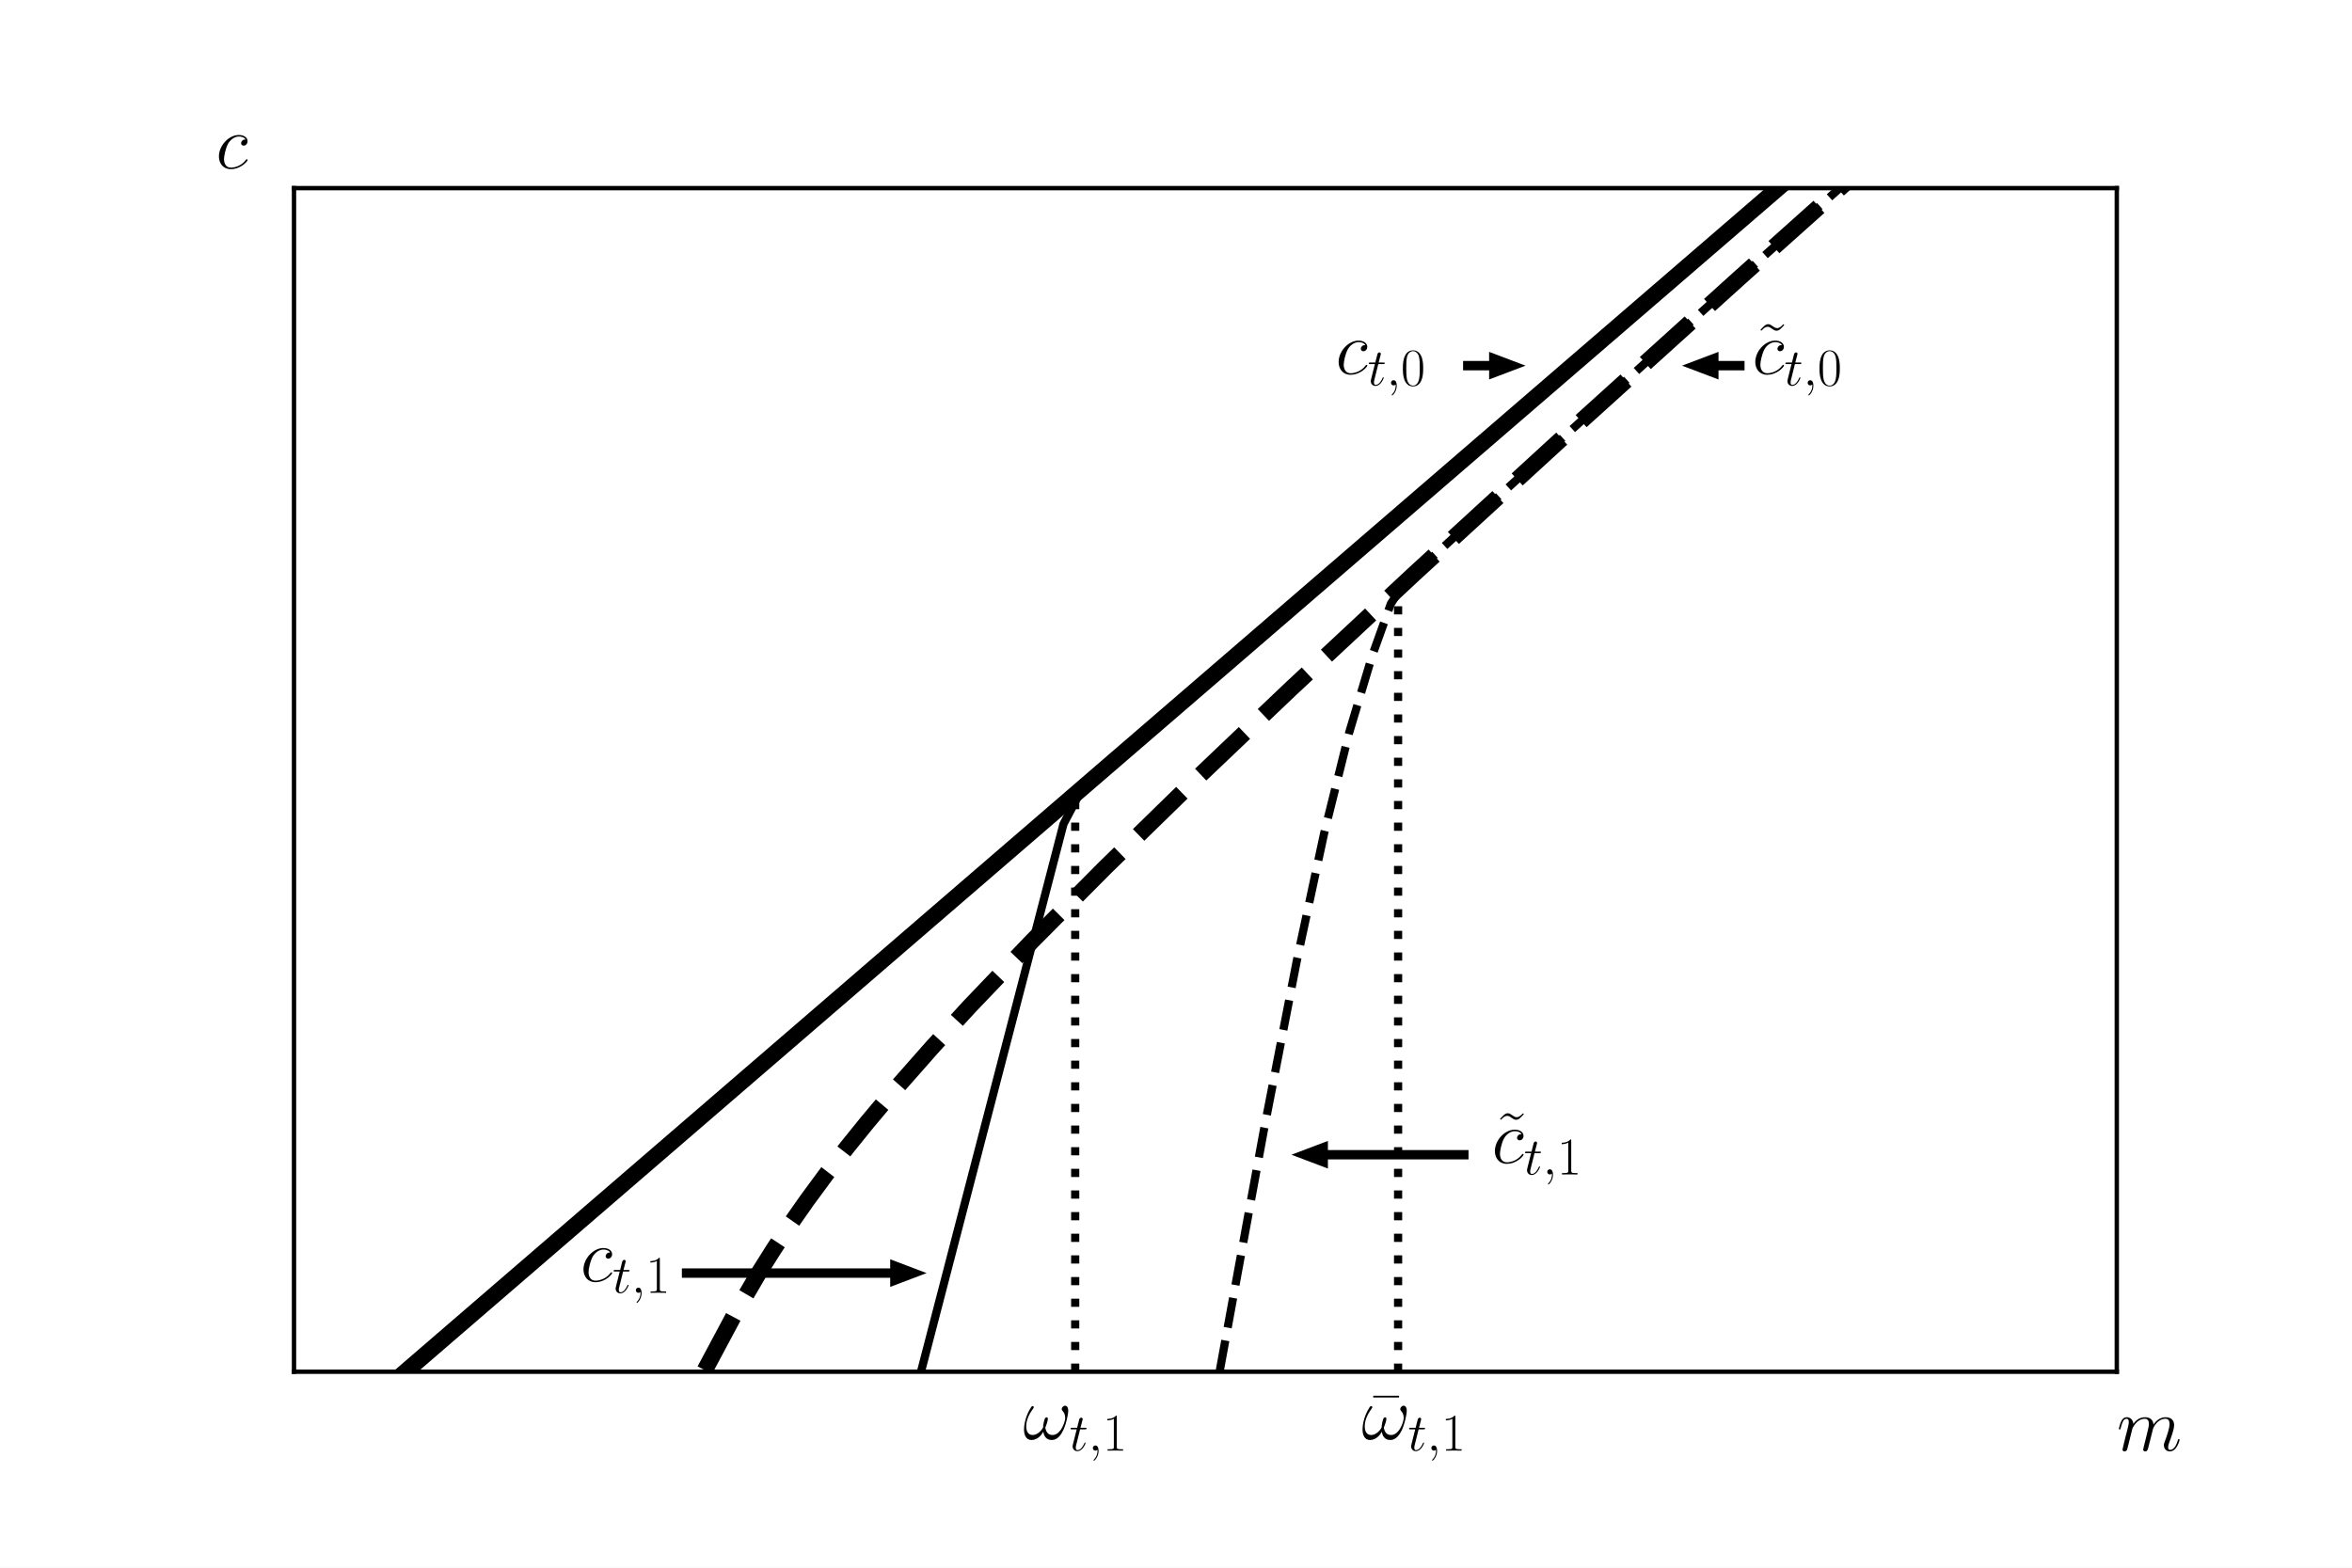
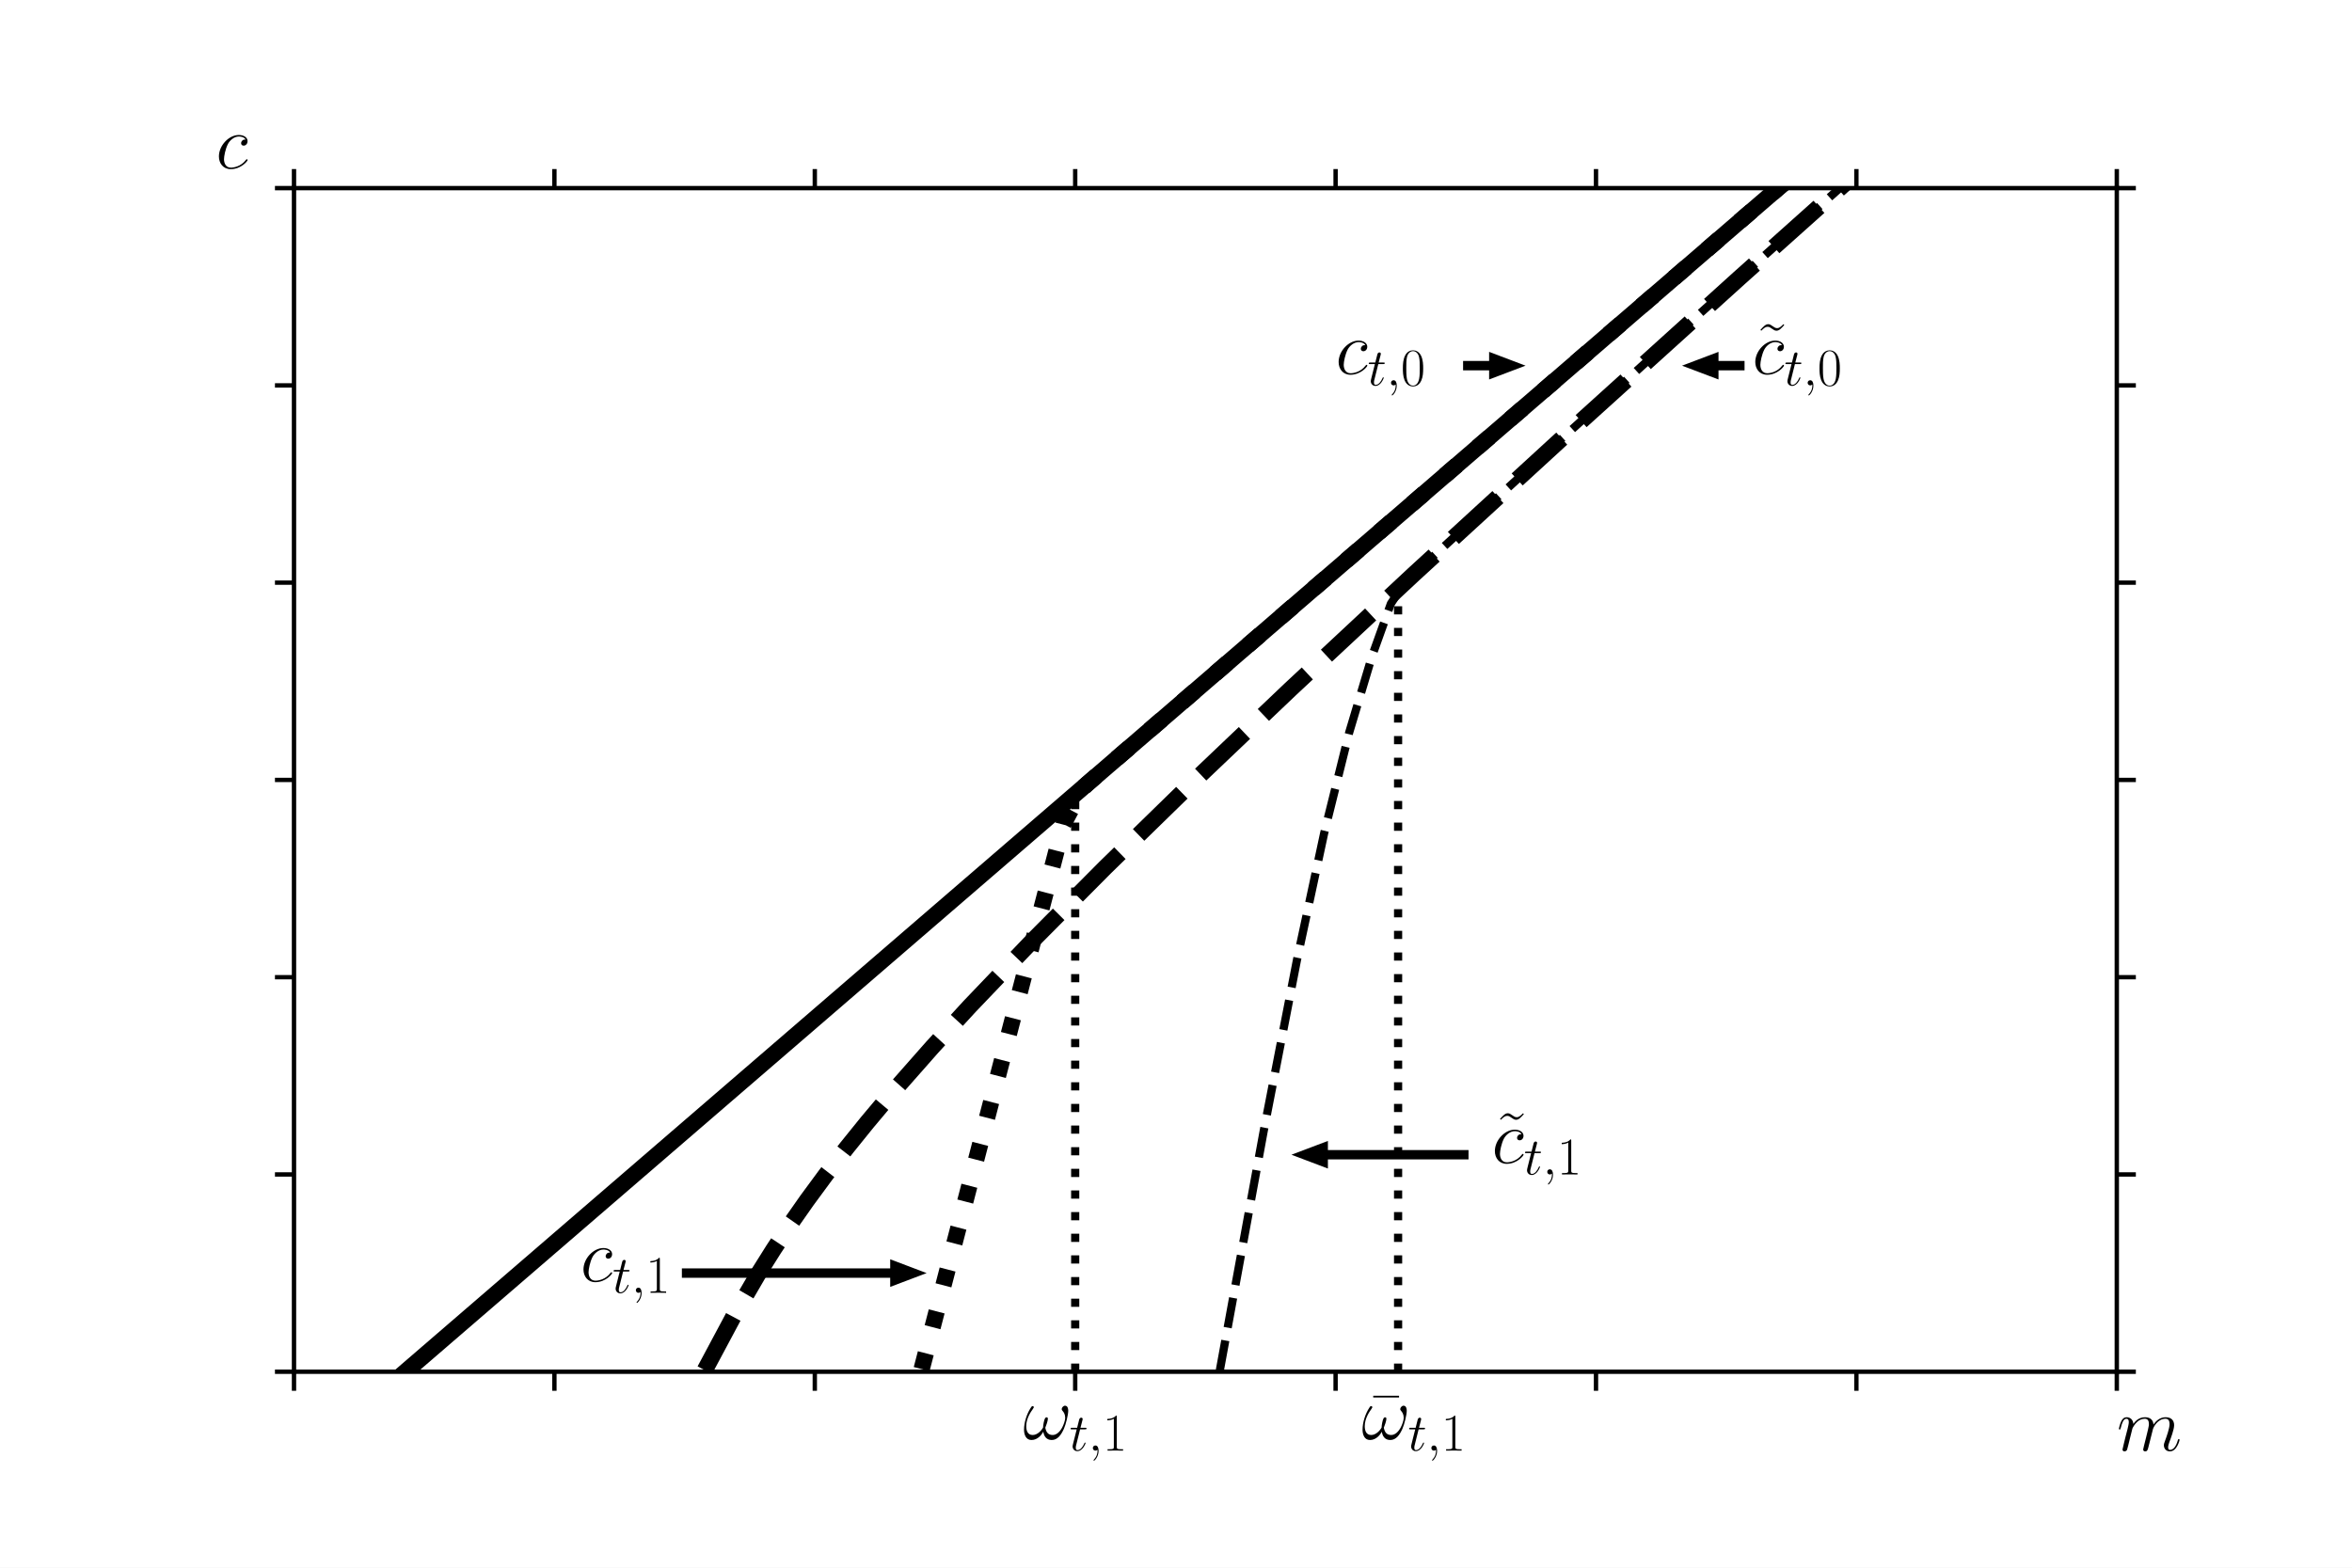
<svg xmlns="http://www.w3.org/2000/svg" xmlns:xlink="http://www.w3.org/1999/xlink" height="288pt" version="1.1" viewBox="0 0 432 288" width="432pt">
  <defs>
    <style type="text/css">
- *{stroke-linecap:butt;stroke-linejoin:round;}
+ *{stroke-linecap:butt;stroke-linejoin:round;white-space:pre;}
  </style>
  </defs>
  <g id="figure_1">
    <g id="patch_1">
      <path d="M 0 288  L 432 288  L 432 0  L 0 0  z " style="fill:#ffffff;" />
    </g>
    <g id="axes_1">
      <g id="patch_2">
        <path d="M 54 252  L 388.8 252  L 388.8 34.56  L 54 34.56  z " style="fill:#ffffff;" />
      </g>
      <g id="patch_3">
-         <path clip-path="url(#p3da072e352)" d="M 310.361 67.176  L 315.144 65.364  L 315.144 66.814  L 319.927 66.814  L 319.927 67.538  L 315.144 67.538  L 315.144 68.988  z " style="stroke:#000000;stroke-linejoin:miter;" />
+         <path clip-path="url(#pfd1810aed2)" d="M 310.361 67.176  L 315.144 65.364  L 315.144 66.814  L 319.927 66.814  L 319.927 67.538  L 315.144 67.538  L 315.144 68.988  z " style="stroke:#000000;stroke-linejoin:miter;" />
      </g>
      <g id="patch_4">
-         <path clip-path="url(#p3da072e352)" d="M 278.794 67.176  L 274.011 68.988  L 274.011 67.538  L 269.229 67.538  L 269.229 66.814  L 274.011 66.814  L 274.011 65.364  z " style="stroke:#000000;stroke-linejoin:miter;" />
+         <path clip-path="url(#pfd1810aed2)" d="M 278.794 67.176  L 274.011 68.988  L 274.011 67.538  L 269.229 67.538  L 269.229 66.814  L 274.011 66.814  L 274.011 65.364  z " style="stroke:#000000;stroke-linejoin:miter;" />
      </g>
      <g id="patch_5">
-         <path clip-path="url(#p3da072e352)" d="M 238.618 212.136  L 243.401 210.324  L 243.401 211.774  L 269.229 211.774  L 269.229 212.498  L 243.401 212.498  L 243.401 213.948  z " style="stroke:#000000;stroke-linejoin:miter;" />
+         <path clip-path="url(#pfd1810aed2)" d="M 238.618 212.136  L 243.401 210.324  L 243.401 211.774  L 269.229 211.774  L 269.229 212.498  L 243.401 212.498  L 243.401 213.948  z " style="stroke:#000000;stroke-linejoin:miter;" />
      </g>
      <g id="patch_6">
-         <path clip-path="url(#p3da072e352)" d="M 168.789 233.88  L 164.006 235.692  L 164.006 234.242  L 125.743 234.242  L 125.743 233.518  L 164.006 233.518  L 164.006 232.068  z " style="stroke:#000000;stroke-linejoin:miter;" />
+         <path clip-path="url(#pfd1810aed2)" d="M 168.789 233.88  L 164.006 235.692  L 164.006 234.242  L 125.743 234.242  L 125.743 233.518  L 164.006 233.518  L 164.006 232.068  z " style="stroke:#000000;stroke-linejoin:miter;" />
      </g>
      <g id="matplotlib.axis_1">
-         <g id="xtick_1" />
-         <g id="xtick_2" />
-         <g id="xtick_3" />
-         <g id="xtick_4" />
-         <g id="xtick_5" />
-         <g id="xtick_6" />
-         <g id="xtick_7" />
-         <g id="xtick_8" />
+         <g id="xtick_1">
+           <g id="line2d_1">
+             <defs>
+               <path d="M 0 0  L 0 3.5  " id="m17dbab3697" style="stroke:#000000;stroke-width:0.8;" />
+             </defs>
+             <g>
+               <use style="stroke:#000000;stroke-width:0.8;" x="54" xlink:href="#m17dbab3697" y="252" />
+             </g>
+           </g>
+           <g id="line2d_2">
+             <defs>
+               <path d="M 0 0  L 0 -3.5  " id="m87d8ba6cc7" style="stroke:#000000;stroke-width:0.8;" />
+             </defs>
+             <g>
+               <use style="stroke:#000000;stroke-width:0.8;" x="54" xlink:href="#m87d8ba6cc7" y="34.56" />
+             </g>
+           </g>
+         </g>
+         <g id="xtick_2">
+           <g id="line2d_3">
+             <g>
+               <use style="stroke:#000000;stroke-width:0.8;" x="101.829" xlink:href="#m17dbab3697" y="252" />
+             </g>
+           </g>
+           <g id="line2d_4">
+             <g>
+               <use style="stroke:#000000;stroke-width:0.8;" x="101.829" xlink:href="#m87d8ba6cc7" y="34.56" />
+             </g>
+           </g>
+         </g>
+         <g id="xtick_3">
+           <g id="line2d_5">
+             <g>
+               <use style="stroke:#000000;stroke-width:0.8;" x="149.657" xlink:href="#m17dbab3697" y="252" />
+             </g>
+           </g>
+           <g id="line2d_6">
+             <g>
+               <use style="stroke:#000000;stroke-width:0.8;" x="149.657" xlink:href="#m87d8ba6cc7" y="34.56" />
+             </g>
+           </g>
+         </g>
+         <g id="xtick_4">
+           <g id="line2d_7">
+             <g>
+               <use style="stroke:#000000;stroke-width:0.8;" x="197.486" xlink:href="#m17dbab3697" y="252" />
+             </g>
+           </g>
+           <g id="line2d_8">
+             <g>
+               <use style="stroke:#000000;stroke-width:0.8;" x="197.486" xlink:href="#m87d8ba6cc7" y="34.56" />
+             </g>
+           </g>
+         </g>
+         <g id="xtick_5">
+           <g id="line2d_9">
+             <g>
+               <use style="stroke:#000000;stroke-width:0.8;" x="245.314" xlink:href="#m17dbab3697" y="252" />
+             </g>
+           </g>
+           <g id="line2d_10">
+             <g>
+               <use style="stroke:#000000;stroke-width:0.8;" x="245.314" xlink:href="#m87d8ba6cc7" y="34.56" />
+             </g>
+           </g>
+         </g>
+         <g id="xtick_6">
+           <g id="line2d_11">
+             <g>
+               <use style="stroke:#000000;stroke-width:0.8;" x="293.143" xlink:href="#m17dbab3697" y="252" />
+             </g>
+           </g>
+           <g id="line2d_12">
+             <g>
+               <use style="stroke:#000000;stroke-width:0.8;" x="293.143" xlink:href="#m87d8ba6cc7" y="34.56" />
+             </g>
+           </g>
+         </g>
+         <g id="xtick_7">
+           <g id="line2d_13">
+             <g>
+               <use style="stroke:#000000;stroke-width:0.8;" x="340.971" xlink:href="#m17dbab3697" y="252" />
+             </g>
+           </g>
+           <g id="line2d_14">
+             <g>
+               <use style="stroke:#000000;stroke-width:0.8;" x="340.971" xlink:href="#m87d8ba6cc7" y="34.56" />
+             </g>
+           </g>
+         </g>
+         <g id="xtick_8">
+           <g id="line2d_15">
+             <g>
+               <use style="stroke:#000000;stroke-width:0.8;" x="388.8" xlink:href="#m17dbab3697" y="252" />
+             </g>
+           </g>
+           <g id="line2d_16">
+             <g>
+               <use style="stroke:#000000;stroke-width:0.8;" x="388.8" xlink:href="#m87d8ba6cc7" y="34.56" />
+             </g>
+           </g>
+         </g>
      </g>
      <g id="matplotlib.axis_2">
-         <g id="ytick_1" />
-         <g id="ytick_2" />
-         <g id="ytick_3" />
-         <g id="ytick_4" />
-         <g id="ytick_5" />
-         <g id="ytick_6" />
-         <g id="ytick_7" />
-       </g>
-       <g id="line2d_1">
-         <path clip-path="url(#p3da072e352)" d="M 74.683 251.808  L 367.831 -1  L 367.831 -1  " style="fill:none;stroke:#000000;stroke-linecap:square;stroke-width:3;" />
-       </g>
-       <g id="line2d_2">
-         <path clip-path="url(#p3da072e352)" d="M 129.453 251.718  L 134.815 241.683  L 139.412 233.789  L 142.093 229.518  L 145.157 224.895  L 148.221 220.518  L 151.668 215.835  L 155.498 210.878  L 159.328 206.137  L 163.924 200.664  L 171.202 192.411  L 178.096 184.887  L 189.586 172.867  L 202.992 159.375  L 218.695 144.052  L 237.08 126.555  L 259.677 105.487  L 286.488 80.905  L 319.427 51.115  L 360.792 14.122  L 377.803 -1  L 377.803 -1  " style="fill:none;stroke:#000000;stroke-dasharray:11.1,4.8;stroke-dashoffset:0;stroke-width:3;" />
-       </g>
-       <g id="line2d_3">
-         <path clip-path="url(#p3da072e352)" d="M 169.286 251.514  L 195.331 151.384  L 198.778 144.846  L 199.927 143.798  L 367.831 -1  L 367.831 -1  " style="fill:none;stroke:#000000;stroke-linecap:square;stroke-width:1.5;" />
-       </g>
-       <g id="line2d_4">
-         <path clip-path="url(#p3da072e352)" d="M 224.057 251.719  L 232.1 207.818  L 238.229 176.292  L 243.208 153.083  L 247.804 134.591  L 252.017 120.506  L 255.464 110.903  L 256.23 109.739  L 258.911 106.186  L 283.424 83.689  L 311.767 58.005  L 347.004 26.407  L 377.801 -1  L 377.801 -1  " style="fill:none;stroke:#000000;stroke-dasharray:5.55,2.4;stroke-dashoffset:0;stroke-width:1.5;" />
-       </g>
-       <g id="line2d_5">
-         <path clip-path="url(#p3da072e352)" d="M 197.486 252  L 197.486 146.904  " style="fill:none;stroke:#000000;stroke-dasharray:1.5,2.475;stroke-dashoffset:0;stroke-width:1.5;" />
-       </g>
-       <g id="line2d_6">
-         <path clip-path="url(#p3da072e352)" d="M 256.793 252  L 256.793 107.04  " style="fill:none;stroke:#000000;stroke-dasharray:1.5,2.475;stroke-dashoffset:0;stroke-width:1.5;" />
+         <g id="ytick_1">
+           <g id="line2d_17">
+             <defs>
+               <path d="M 0 0  L -3.5 0  " id="m01e9c07ad0" style="stroke:#000000;stroke-width:0.8;" />
+             </defs>
+             <g>
+               <use style="stroke:#000000;stroke-width:0.8;" x="54" xlink:href="#m01e9c07ad0" y="252" />
+             </g>
+           </g>
+           <g id="line2d_18">
+             <defs>
+               <path d="M 0 0  L 3.5 0  " id="m0277b932fb" style="stroke:#000000;stroke-width:0.8;" />
+             </defs>
+             <g>
+               <use style="stroke:#000000;stroke-width:0.8;" x="388.8" xlink:href="#m0277b932fb" y="252" />
+             </g>
+           </g>
+         </g>
+         <g id="ytick_2">
+           <g id="line2d_19">
+             <g>
+               <use style="stroke:#000000;stroke-width:0.8;" x="54" xlink:href="#m01e9c07ad0" y="215.76" />
+             </g>
+           </g>
+           <g id="line2d_20">
+             <g>
+               <use style="stroke:#000000;stroke-width:0.8;" x="388.8" xlink:href="#m0277b932fb" y="215.76" />
+             </g>
+           </g>
+         </g>
+         <g id="ytick_3">
+           <g id="line2d_21">
+             <g>
+               <use style="stroke:#000000;stroke-width:0.8;" x="54" xlink:href="#m01e9c07ad0" y="179.52" />
+             </g>
+           </g>
+           <g id="line2d_22">
+             <g>
+               <use style="stroke:#000000;stroke-width:0.8;" x="388.8" xlink:href="#m0277b932fb" y="179.52" />
+             </g>
+           </g>
+         </g>
+         <g id="ytick_4">
+           <g id="line2d_23">
+             <g>
+               <use style="stroke:#000000;stroke-width:0.8;" x="54" xlink:href="#m01e9c07ad0" y="143.28" />
+             </g>
+           </g>
+           <g id="line2d_24">
+             <g>
+               <use style="stroke:#000000;stroke-width:0.8;" x="388.8" xlink:href="#m0277b932fb" y="143.28" />
+             </g>
+           </g>
+         </g>
+         <g id="ytick_5">
+           <g id="line2d_25">
+             <g>
+               <use style="stroke:#000000;stroke-width:0.8;" x="54" xlink:href="#m01e9c07ad0" y="107.04" />
+             </g>
+           </g>
+           <g id="line2d_26">
+             <g>
+               <use style="stroke:#000000;stroke-width:0.8;" x="388.8" xlink:href="#m0277b932fb" y="107.04" />
+             </g>
+           </g>
+         </g>
+         <g id="ytick_6">
+           <g id="line2d_27">
+             <g>
+               <use style="stroke:#000000;stroke-width:0.8;" x="54" xlink:href="#m01e9c07ad0" y="70.8" />
+             </g>
+           </g>
+           <g id="line2d_28">
+             <g>
+               <use style="stroke:#000000;stroke-width:0.8;" x="388.8" xlink:href="#m0277b932fb" y="70.8" />
+             </g>
+           </g>
+         </g>
+         <g id="ytick_7">
+           <g id="line2d_29">
+             <g>
+               <use style="stroke:#000000;stroke-width:0.8;" x="54" xlink:href="#m01e9c07ad0" y="34.56" />
+             </g>
+           </g>
+           <g id="line2d_30">
+             <g>
+               <use style="stroke:#000000;stroke-width:0.8;" x="388.8" xlink:href="#m0277b932fb" y="34.56" />
+             </g>
+           </g>
+         </g>
+       </g>
+       <g id="line2d_31">
+         <path clip-path="url(#pfd1810aed2)" d="M 74.683 251.808  L 367.831 -1  L 367.831 -1  " style="fill:none;stroke:#000000;stroke-linecap:square;stroke-width:3;" />
+       </g>
+       <g id="line2d_32">
+         <path clip-path="url(#pfd1810aed2)" d="M 129.453 251.718  L 134.815 241.683  L 139.412 233.789  L 142.093 229.518  L 145.157 224.895  L 148.221 220.518  L 151.668 215.835  L 155.498 210.878  L 159.328 206.137  L 163.924 200.664  L 171.202 192.411  L 178.096 184.887  L 189.586 172.867  L 202.992 159.375  L 218.695 144.052  L 237.08 126.555  L 259.677 105.487  L 286.488 80.905  L 319.427 51.115  L 360.792 14.122  L 377.803 -1  L 377.803 -1  " style="fill:none;stroke:#000000;stroke-dasharray:11.1,4.8;stroke-dashoffset:0;stroke-width:3;" />
+       </g>
+       <g id="line2d_33">
+         <path clip-path="url(#pfd1810aed2)" d="M 169.286 251.514  L 195.331 151.384  L 198.778 144.846  L 199.927 143.798  L 367.831 -1  L 367.831 -1  " style="fill:none;stroke:#000000;stroke-dasharray:3,4.95;stroke-dashoffset:0;stroke-width:3;" />
+       </g>
+       <g id="line2d_34">
+         <path clip-path="url(#pfd1810aed2)" d="M 224.057 251.719  L 232.1 207.818  L 238.229 176.292  L 243.208 153.083  L 247.804 134.591  L 252.017 120.506  L 255.464 110.903  L 256.23 109.739  L 258.911 106.186  L 283.424 83.689  L 311.767 58.005  L 347.004 26.407  L 377.801 -1  L 377.801 -1  " style="fill:none;stroke:#000000;stroke-dasharray:5.55,2.4;stroke-dashoffset:0;stroke-width:1.5;" />
+       </g>
+       <g id="line2d_35">
+         <path clip-path="url(#pfd1810aed2)" d="M 197.486 252  L 197.486 146.904  " style="fill:none;stroke:#000000;stroke-dasharray:1.5,2.475;stroke-dashoffset:0;stroke-width:1.5;" />
+       </g>
+       <g id="line2d_36">
+         <path clip-path="url(#pfd1810aed2)" d="M 256.793 252  L 256.793 107.04  " style="fill:none;stroke:#000000;stroke-dasharray:1.5,2.475;stroke-dashoffset:0;stroke-width:1.5;" />
      </g>
      <g id="patch_7">
        <path d="M 54 252  L 54 34.56  " style="fill:none;stroke:#000000;stroke-linecap:square;stroke-linejoin:miter;stroke-width:0.8;" />
      </g>
      <g id="patch_8">
        <path d="M 388.8 252  L 388.8 34.56  " style="fill:none;stroke:#000000;stroke-linecap:square;stroke-linejoin:miter;stroke-width:0.8;" />
      </g>
      <g id="patch_9">
        <path d="M 54 252  L 388.8 252  " style="fill:none;stroke:#000000;stroke-linecap:square;stroke-linejoin:miter;stroke-width:0.8;" />
      </g>
      <g id="patch_10">
        <path d="M 54 34.56  L 388.8 34.56  " style="fill:none;stroke:#000000;stroke-linecap:square;stroke-linejoin:miter;stroke-width:0.8;" />
      </g>
      <g id="text_1">
        <defs>
          <path d="M 39.094 38  C 37.203 38 36.297 38 34.906 36.797  C 34.297 36.297 33.203 34.797 33.203 33.188  C 33.203 31.188 34.703 29.984 36.594 29.984  C 39 29.984 41.703 31.984 41.703 35.984  C 41.703 40.484 37.094 44 30.203 44  C 17.094 44 4 30.188 4 15.797  C 4 6.969 9.406 -1 19.594 -1  C 33.203 -1 41.797 9.719 41.797 11.031  C 41.797 11.641 41.203 12.141 40.797 12.141  C 40.5 12.141 40.406 12.047 39.5 11.125  C 33.094 2.516 23.594 1 19.797 1  C 12.906 1 10.703 7.078 10.703 12.141  C 10.703 15.688 12.406 25.531 16 32.391  C 18.594 37.094 24 41.984 30.297 41.984  C 31.594 41.984 37.094 41.812 39.094 38  z " id="CMMI12-99" />
        </defs>
        <g transform="translate(39.65143 30.936)scale(0.14 -0.14)">
          <use transform="scale(0.996264)" xlink:href="#CMMI12-99" />
        </g>
      </g>
      <g id="text_2">
        <defs>
          <path d="M 20.594 29.219  C 20.797 29.828 23.297 34.812 27 38  C 29.594 40.391 33 41.984 36.906 41.984  C 40.906 41.984 42.297 39 42.297 35.016  C 42.297 34.406 42.297 32.422 41.094 27.734  L 38.594 17.453  C 37.797 14.453 35.906 7.078 35.703 5.984  C 35.297 4.484 34.703 1.891 34.703 1.484  C 34.703 0.094 35.797 -1 37.297 -1  C 40.297 -1 40.797 1.297 41.703 4.891  L 47.703 28.719  C 47.906 29.531 53.094 41.984 64.094 41.984  C 68.094 41.984 69.5 39 69.5 35.016  C 69.5 29.422 65.594 18.547 63.406 12.562  C 62.5 10.172 62 8.875 62 7.078  C 62 2.594 65.094 -1 69.906 -1  C 79.203 -1 82.703 13.656 82.703 14.266  C 82.703 14.766 82.297 15.156 81.703 15.156  C 80.797 15.156 80.703 14.859 80.203 13.156  C 77.906 5.188 74.203 1 70.203 1  C 69.203 1 67.594 1.094 67.594 4.281  C 67.594 6.875 68.797 10.078 69.203 11.172  C 71 15.953 75.5 27.734 75.5 33.516  C 75.5 39.5 72 44 64.406 44  C 57.703 44 52.297 40.203 48.297 34.312  C 48 39.703 44.703 44 37.203 44  C 28.297 44 23.594 37.703 21.797 35.203  C 21.5 40.891 17.406 44 13 44  C 10.094 44 7.797 42.594 5.906 38.797  C 4.094 35.203 2.703 29.125 2.703 28.719  C 2.703 28.328 3.094 27.828 3.797 27.828  C 4.594 27.828 4.703 27.922 5.297 30.219  C 6.797 36.109 8.703 41.984 12.703 41.984  C 15 41.984 15.797 40.391 15.797 37.406  C 15.797 35.203 14.797 31.312 14.094 28.234  L 11.297 17.453  C 10.906 15.562 9.797 11.062 9.297 9.266  C 8.594 6.672 7.5 1.984 7.5 1.484  C 7.5 0.094 8.594 -1 10.094 -1  C 11.297 -1 12.703 -0.406 13.5 1.094  C 13.703 1.594 14.594 5.078 15.094 7.078  L 17.297 16.062  z " id="CMMI12-109" />
        </defs>
        <g transform="translate(388.8 266.496)scale(0.14 -0.14)">
          <use transform="scale(0.996264)" xlink:href="#CMMI12-109" />
        </g>
      </g>
      <g id="text_3">
        <defs>
          <path d="M 20.094 40.094  L 29.297 40.094  C 31.203 40.094 32.203 40.094 32.203 41.891  C 32.203 43 31.594 43 29.594 43  L 20.797 43  L 24.5 57.25  C 24.906 58.625 24.906 58.812 24.906 59.5  C 24.906 61.094 23.594 62 22.297 62  C 21.5 62 19.203 61.688 18.406 58.531  L 14.5 43  L 5.094 43  C 3.094 43 2.203 43 2.203 41.094  C 2.203 40.094 2.906 40.094 4.797 40.094  L 13.703 40.094  L 7.094 13.766  C 6.297 10.266 6 9.266 6 7.969  C 6 3.281 9.297 -1 14.906 -1  C 25 -1 30.406 13.562 30.406 14.266  C 30.406 14.859 30 15.156 29.406 15.156  C 29.203 15.156 28.797 15.156 28.594 14.75  C 28.5 14.656 28.406 14.562 27.703 12.969  C 25.594 7.969 21 1 15.203 1  C 12.203 1 12 3.484 12 5.688  C 12 5.781 12 7.672 12.297 8.875  z " id="CMMI12-116" />
          <path d="M 19.5 -0.406  C 19.5 5.391 17.594 9.688 13.5 9.688  C 10.297 9.688 8.703 7.094 8.703 4.891  C 8.703 2.688 10.203 0 13.594 0  C 14.906 0 16 0.391 16.906 1.297  C 17.094 1.5 17.203 1.5 17.297 1.5  C 17.5 1.5 17.5 0.094 17.5 -0.406  C 17.5 -3.641 16.906 -10.031 11.094 -16.422  C 10 -17.609 10 -17.812 10 -18  C 10 -18.5 10.5 -19 11 -19  C 11.797 -19 19.5 -11.703 19.5 -0.406  z " id="CMMI12-59" />
          <path d="M 42 31.844  C 42 37.969 41.906 48.422 37.703 56.453  C 34 63.484 28.094 66 22.906 66  C 18.094 66 12 63.781 8.203 56.562  C 4.203 49.016 3.797 39.672 3.797 31.844  C 3.797 26.109 3.906 17.375 7 9.734  C 11.297 -0.609 19 -2 22.906 -2  C 27.5 -2 34.5 -0.109 38.594 9.438  C 41.594 16.375 42 24.5 42 31.844  z M 22.906 -0.406  C 16.5 -0.406 12.703 5.125 11.297 12.75  C 10.203 18.688 10.203 27.328 10.203 32.953  C 10.203 40.688 10.203 47.109 11.5 53.234  C 13.406 61.781 19 64.391 22.906 64.391  C 27 64.391 32.297 61.672 34.203 53.438  C 35.5 47.719 35.594 40.984 35.594 32.953  C 35.594 26.422 35.594 18.375 34.406 12.453  C 32.297 1.5 26.406 -0.406 22.906 -0.406  z " id="CMR17-48" />
        </defs>
        <g transform="translate(245.3143 70.8)scale(0.14 -0.14)">
          <use transform="translate(0 14.94392)scale(0.996264)" xlink:href="#CMMI12-99" />
          <use transform="translate(41.98323 0)scale(0.697382)" xlink:href="#CMMI12-116" />
          <use transform="translate(66.64154 0)scale(0.697382)" xlink:href="#CMMI12-59" />
          <use transform="translate(85.60948 0)scale(0.697382)" xlink:href="#CMR17-48" />
        </g>
      </g>
      <g id="text_4">
        <defs>
          <path d="M 37.5 65.594  C 34.094 62.297 32.203 60.391 29.094 60.391  C 26.906 60.391 25.406 61.5 23.297 63  C 21.297 64.391 19.703 65.594 17.5 65.594  C 13.906 65.594 11.406 62.688 7.203 58.094  L 8.297 57  C 11.703 60.297 13.594 62.188 16.703 62.188  C 18.906 62.188 20.406 61.094 22.5 59.594  C 24.5 58.188 26.094 57 28.297 57  C 31.906 57 34.406 59.891 38.594 64.5  z " id="CMR17-126" />
        </defs>
        <g transform="translate(321.84 70.8)scale(0.14 -0.14)">
          <use transform="translate(3.565821 14.95037)scale(0.996264)" xlink:href="#CMR17-126" />
          <use transform="translate(0 14.94392)scale(0.996264)" xlink:href="#CMMI12-99" />
          <use transform="translate(41.98323 0)scale(0.697382)" xlink:href="#CMMI12-116" />
          <use transform="translate(66.64154 0)scale(0.697382)" xlink:href="#CMMI12-59" />
          <use transform="translate(85.60948 0)scale(0.697382)" xlink:href="#CMR17-48" />
        </g>
      </g>
      <g id="text_5">
        <defs>
          <path d="M 26.594 63.797  C 26.594 65.891 26.5 66 25.094 66  C 21.203 61.359 15.297 59.891 9.703 59.688  C 9.406 59.688 8.906 59.688 8.797 59.5  C 8.703 59.297 8.703 59.094 8.703 57  C 11.797 57 17 57.594 21 59.984  L 21 7.297  C 21 3.797 20.797 2.594 12.203 2.594  L 9.203 2.594  L 9.203 0  C 14 0.094 19 0.188 23.797 0.188  C 28.594 0.188 33.594 0.094 38.406 0  L 38.406 2.594  L 35.406 2.594  C 26.797 2.594 26.594 3.688 26.594 7.297  z " id="CMR17-49" />
        </defs>
        <g transform="translate(106.6114 237.504)scale(0.14 -0.14)">
          <use transform="translate(0 14.94392)scale(0.996264)" xlink:href="#CMMI12-99" />
          <use transform="translate(41.98323 0)scale(0.697382)" xlink:href="#CMMI12-116" />
          <use transform="translate(66.64154 0)scale(0.697382)" xlink:href="#CMMI12-59" />
          <use transform="translate(85.60948 0)scale(0.697382)" xlink:href="#CMR17-49" />
        </g>
      </g>
      <g id="text_6">
        <g transform="translate(274.0114 215.76)scale(0.14 -0.14)">
          <use transform="translate(3.565821 14.95037)scale(0.996264)" xlink:href="#CMR17-126" />
          <use transform="translate(0 14.94392)scale(0.996264)" xlink:href="#CMMI12-99" />
          <use transform="translate(41.98323 0)scale(0.697382)" xlink:href="#CMMI12-116" />
          <use transform="translate(66.64154 0)scale(0.697382)" xlink:href="#CMMI12-59" />
          <use transform="translate(85.60948 0)scale(0.697382)" xlink:href="#CMR17-49" />
        </g>
      </g>
      <g id="text_7">
        <defs>
          <path d="M 59.406 37.594  C 59.406 40.5 58.594 44.188 55.094 44.188  C 53.094 44.188 50.797 41.688 50.797 39.688  C 50.797 38.797 51.203 38.188 52 37.297  C 53.5 35.594 55.406 32.891 55.406 28.188  C 55.406 24.594 53.203 18.891 51.594 15.797  C 48.797 10.297 44.203 5.594 39 5.594  C 32.703 5.594 30.297 9.594 29.203 15.188  C 30.297 17.797 32.594 24.297 32.594 26.891  C 32.594 28 32.203 28.891 30.906 28.891  C 30.203 28.891 29.406 28.5 28.906 27.688  C 27.5 25.5 26.203 17.594 26.297 15.5  C 24.406 11.797 19 5.594 12.594 5.594  C 5.906 5.594 4.094 11.5 4.094 17.188  C 4.094 27.594 10.594 36.688 12.406 39.188  C 13.406 40.688 14.094 41.688 14.094 41.891  C 14.094 42.594 13.703 43.688 12.797 43.688  C 11.203 43.688 10.703 42.391 9.906 41.188  C 4.797 33.297 1.203 22.188 1.203 12.594  C 1.203 6.391 3.5 -1 11 -1  C 19.297 -1 24.5 6.094 26.594 9.891  C 27.406 4.297 30.406 -1 37.703 -1  C 45.297 -1 50.094 5.688 53.703 13.797  C 56.297 19.594 59.406 32.094 59.406 37.594  z " id="CMMI12-33" />
        </defs>
        <g transform="translate(187.92 266.496)scale(0.14 -0.14)">
          <use transform="translate(0 14.94392)scale(0.996264)" xlink:href="#CMMI12-33" />
          <use transform="translate(60.74375 0)scale(0.697382)" xlink:href="#CMMI12-116" />
          <use transform="translate(85.40206 0)scale(0.697382)" xlink:href="#CMMI12-59" />
          <use transform="translate(104.37 0)scale(0.697382)" xlink:href="#CMR17-49" />
        </g>
      </g>
      <g id="text_8">
        <defs>
          <path d="M 39.906 55  L 39.906 57.297  L 5.906 57.297  L 5.906 55  z " id="CMR17-22" />
        </defs>
        <g transform="translate(250.0971 266.496)scale(0.14 -0.14)">
          <use transform="translate(9.313934 14.95037)scale(0.996264)" xlink:href="#CMR17-22" />
          <use transform="translate(0 14.94392)scale(0.996264)" xlink:href="#CMMI12-33" />
          <use transform="translate(60.74375 0)scale(0.697382)" xlink:href="#CMMI12-116" />
          <use transform="translate(85.40206 0)scale(0.697382)" xlink:href="#CMMI12-59" />
          <use transform="translate(104.37 0)scale(0.697382)" xlink:href="#CMR17-49" />
        </g>
      </g>
    </g>
  </g>
  <defs>
-     <clipPath id="p3da072e352">
+     <clipPath id="pfd1810aed2">
      <rect height="217.44" width="334.8" x="54" y="34.56" />
    </clipPath>
  </defs>
</svg>
